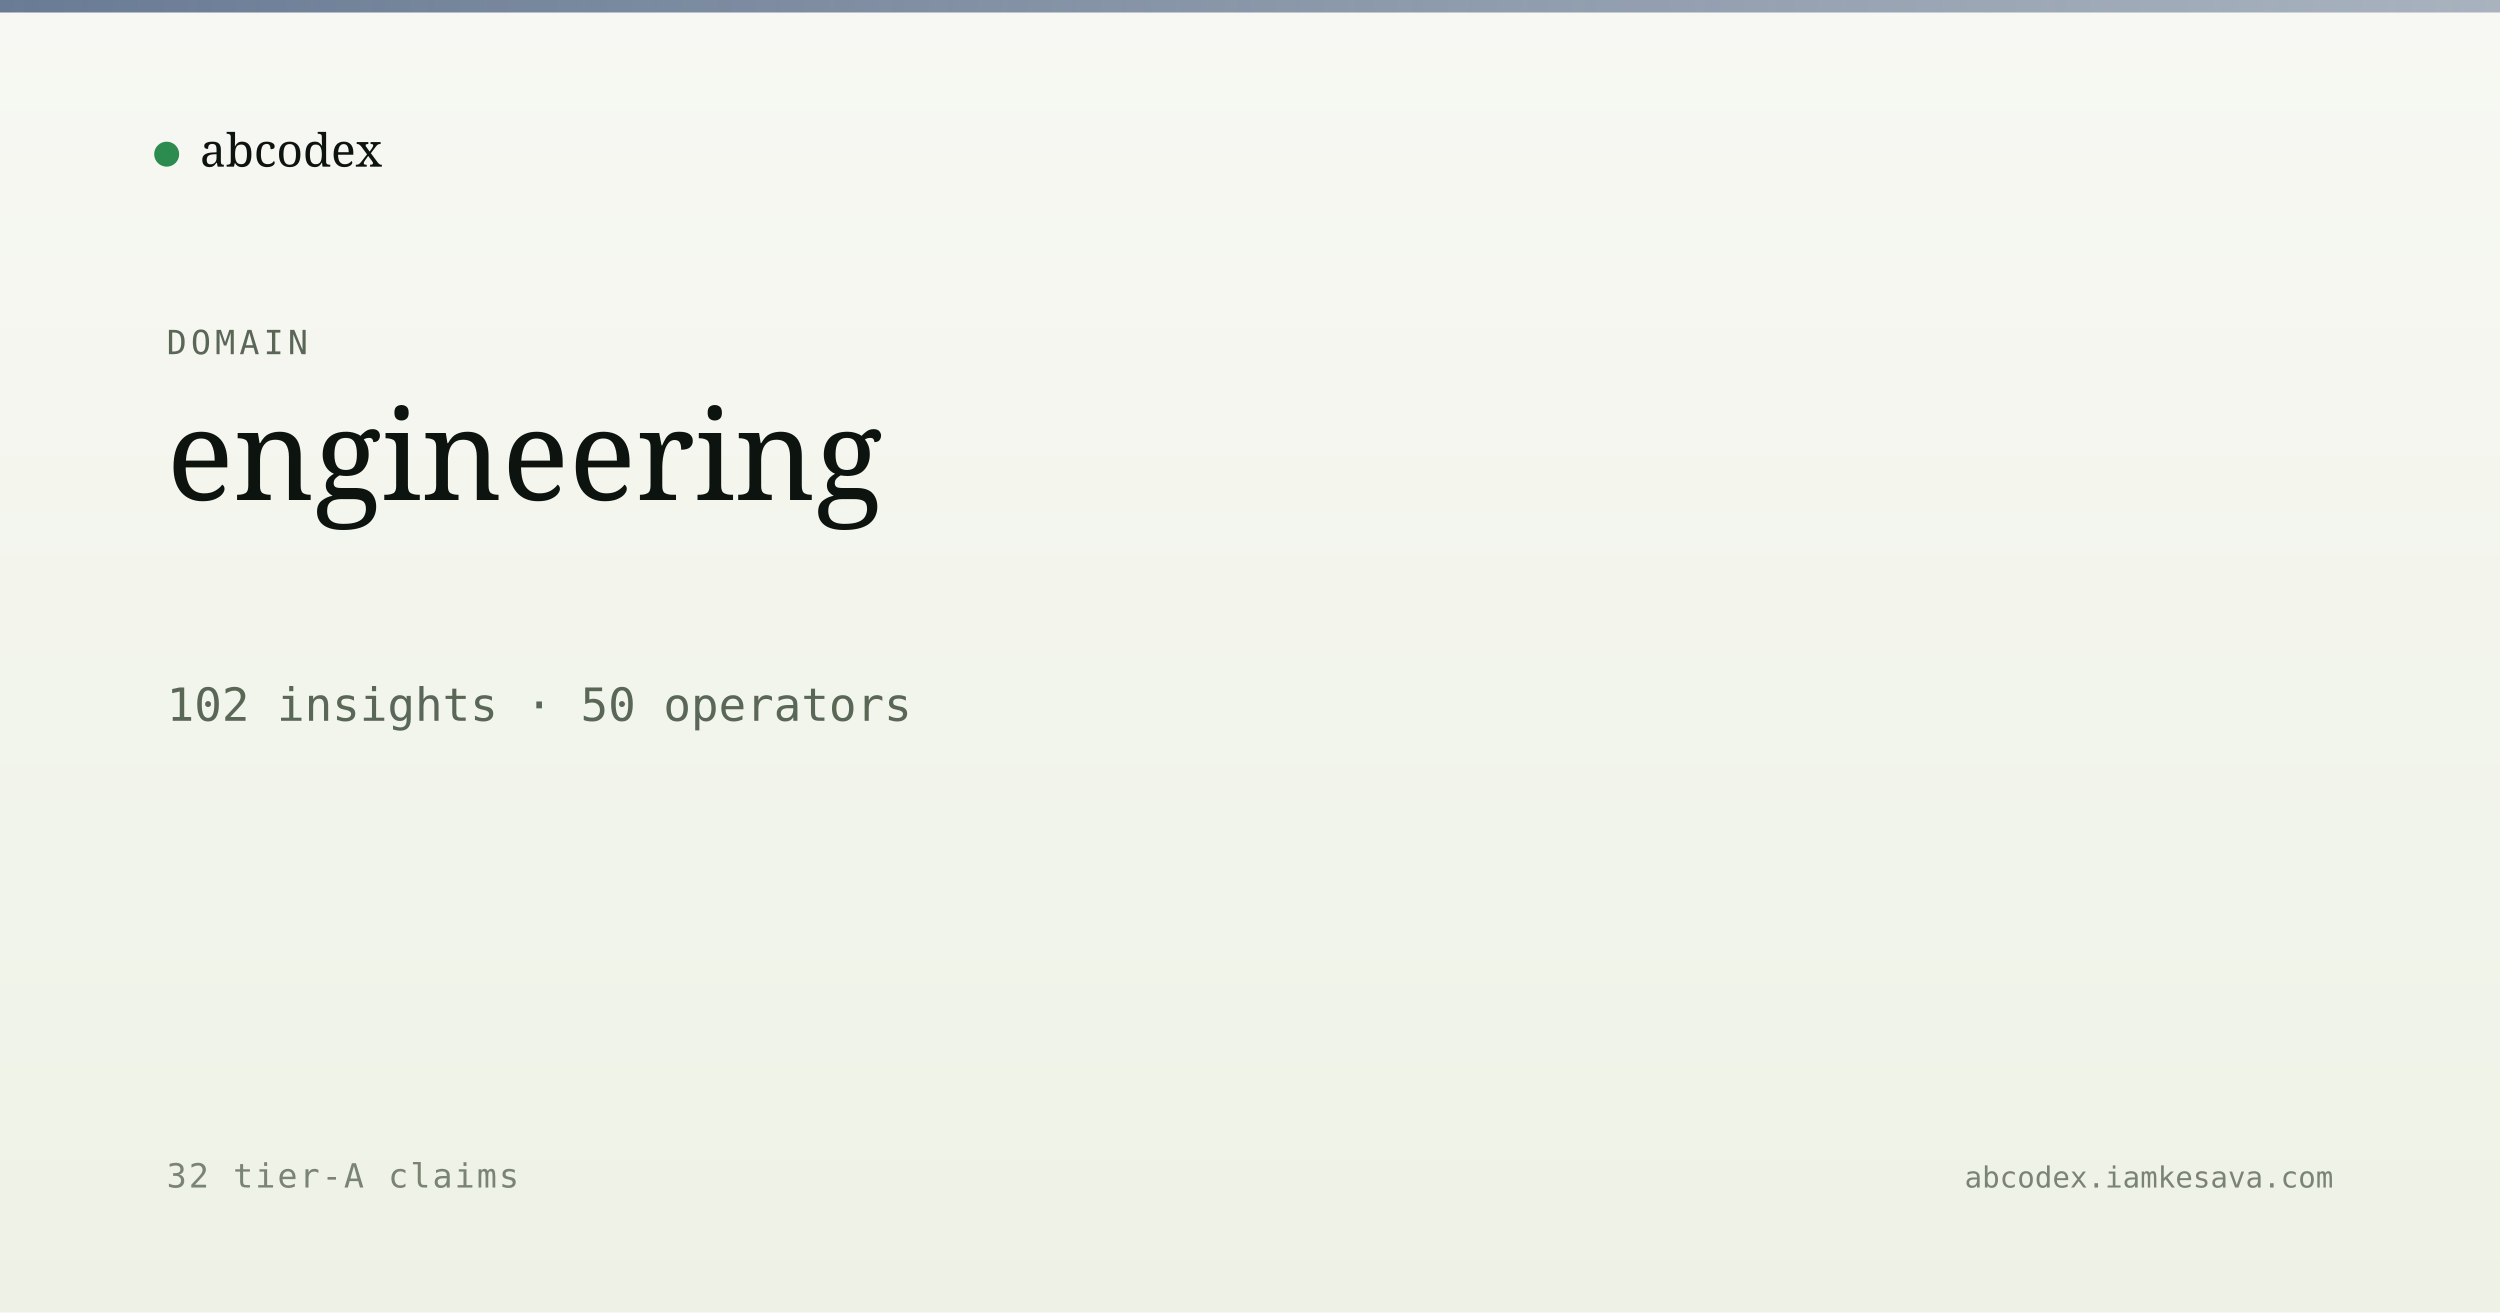
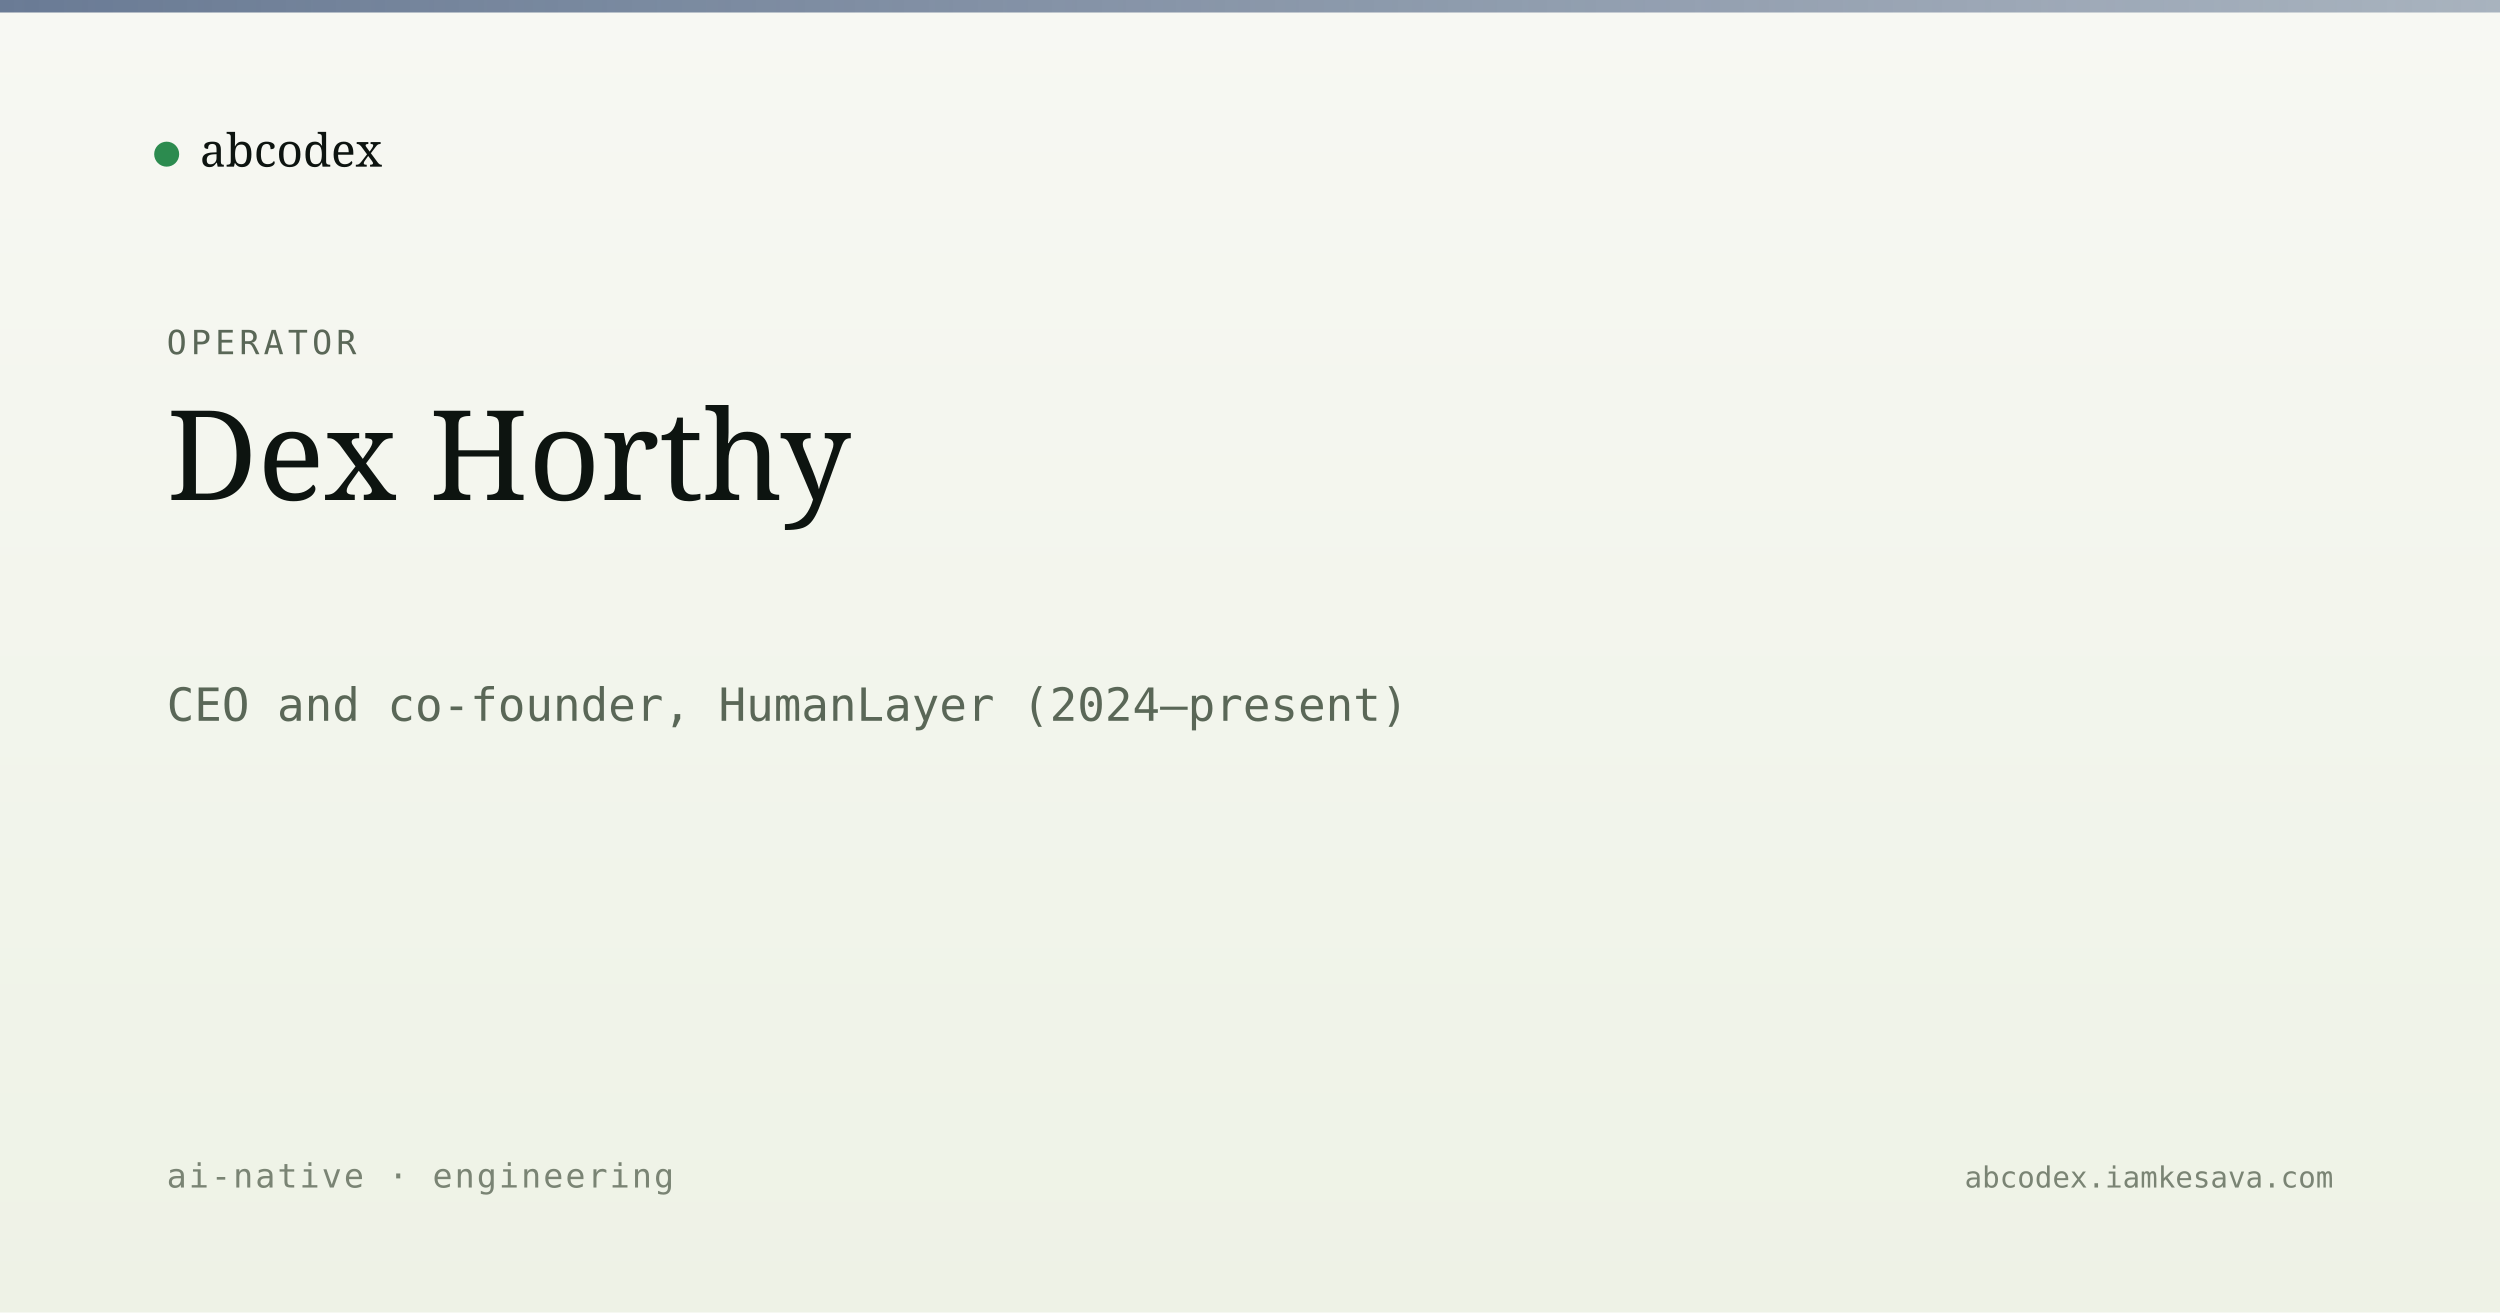
<svg xmlns="http://www.w3.org/2000/svg" viewBox="0 0 1200 630" width="1200" height="630">
  <defs>
    <linearGradient id="bg" x1="0" y1="0" x2="0" y2="1">
      <stop offset="0" stop-color="#f7f8f3" />
      <stop offset="1" stop-color="#eef2e6" />
    </linearGradient>
    <linearGradient id="band" x1="0" y1="0" x2="1" y2="0">
      <stop offset="0" stop-color="#5a6d8a" stop-opacity="0.9" />
      <stop offset="1" stop-color="#5a6d8a" stop-opacity="0.5" />
    </linearGradient>
  </defs>
  <rect width="1200" height="630" fill="url(#bg)" />
  <rect x="0" y="0" width="1200" height="6" fill="url(#band)" />
  <g transform="translate(80, 60)">
    <circle cx="0" cy="14" r="6" fill="#2c8b4f" />
    <text x="16" y="20" font-family="Newsreader, serif" font-size="22" fill="#0d1410">abcodex</text>
  </g>
-   <text x="80" y="170" font-family="JetBrains Mono, monospace" font-size="16" fill="#5a6757" letter-spacing="2">DOMAIN</text>
-   <text x="80" y="240" font-family="Newsreader, serif" font-size="60" font-weight="500" fill="#0d1410">engineering</text>
-   <text x="80" y="346" font-family="JetBrains Mono, monospace" font-size="22" fill="#5a6757">102 insights · 50 operators</text>
-   <text x="80" y="570" font-family="JetBrains Mono, monospace" font-size="16" fill="#7a8474" letter-spacing="1">32 tier-A claims</text>
+   <text x="80" y="170" font-family="JetBrains Mono, monospace" font-size="16" fill="#5a6757" letter-spacing="2">OPERATOR</text>
+   <text x="80" y="240" font-family="Newsreader, serif" font-size="60" font-weight="500" fill="#0d1410">Dex Horthy</text>
+   <text x="80" y="346" font-family="JetBrains Mono, monospace" font-size="22" fill="#5a6757">CEO and co-founder, HumanLayer (2024–present)</text>
+   <text x="80" y="570" font-family="JetBrains Mono, monospace" font-size="16" fill="#7a8474" letter-spacing="1">ai-native · engineering</text>
  <text x="1120" y="570" text-anchor="end" font-family="JetBrains Mono, monospace" font-size="14" fill="#7a8474">abcodex.iamkesava.com</text>
</svg>
